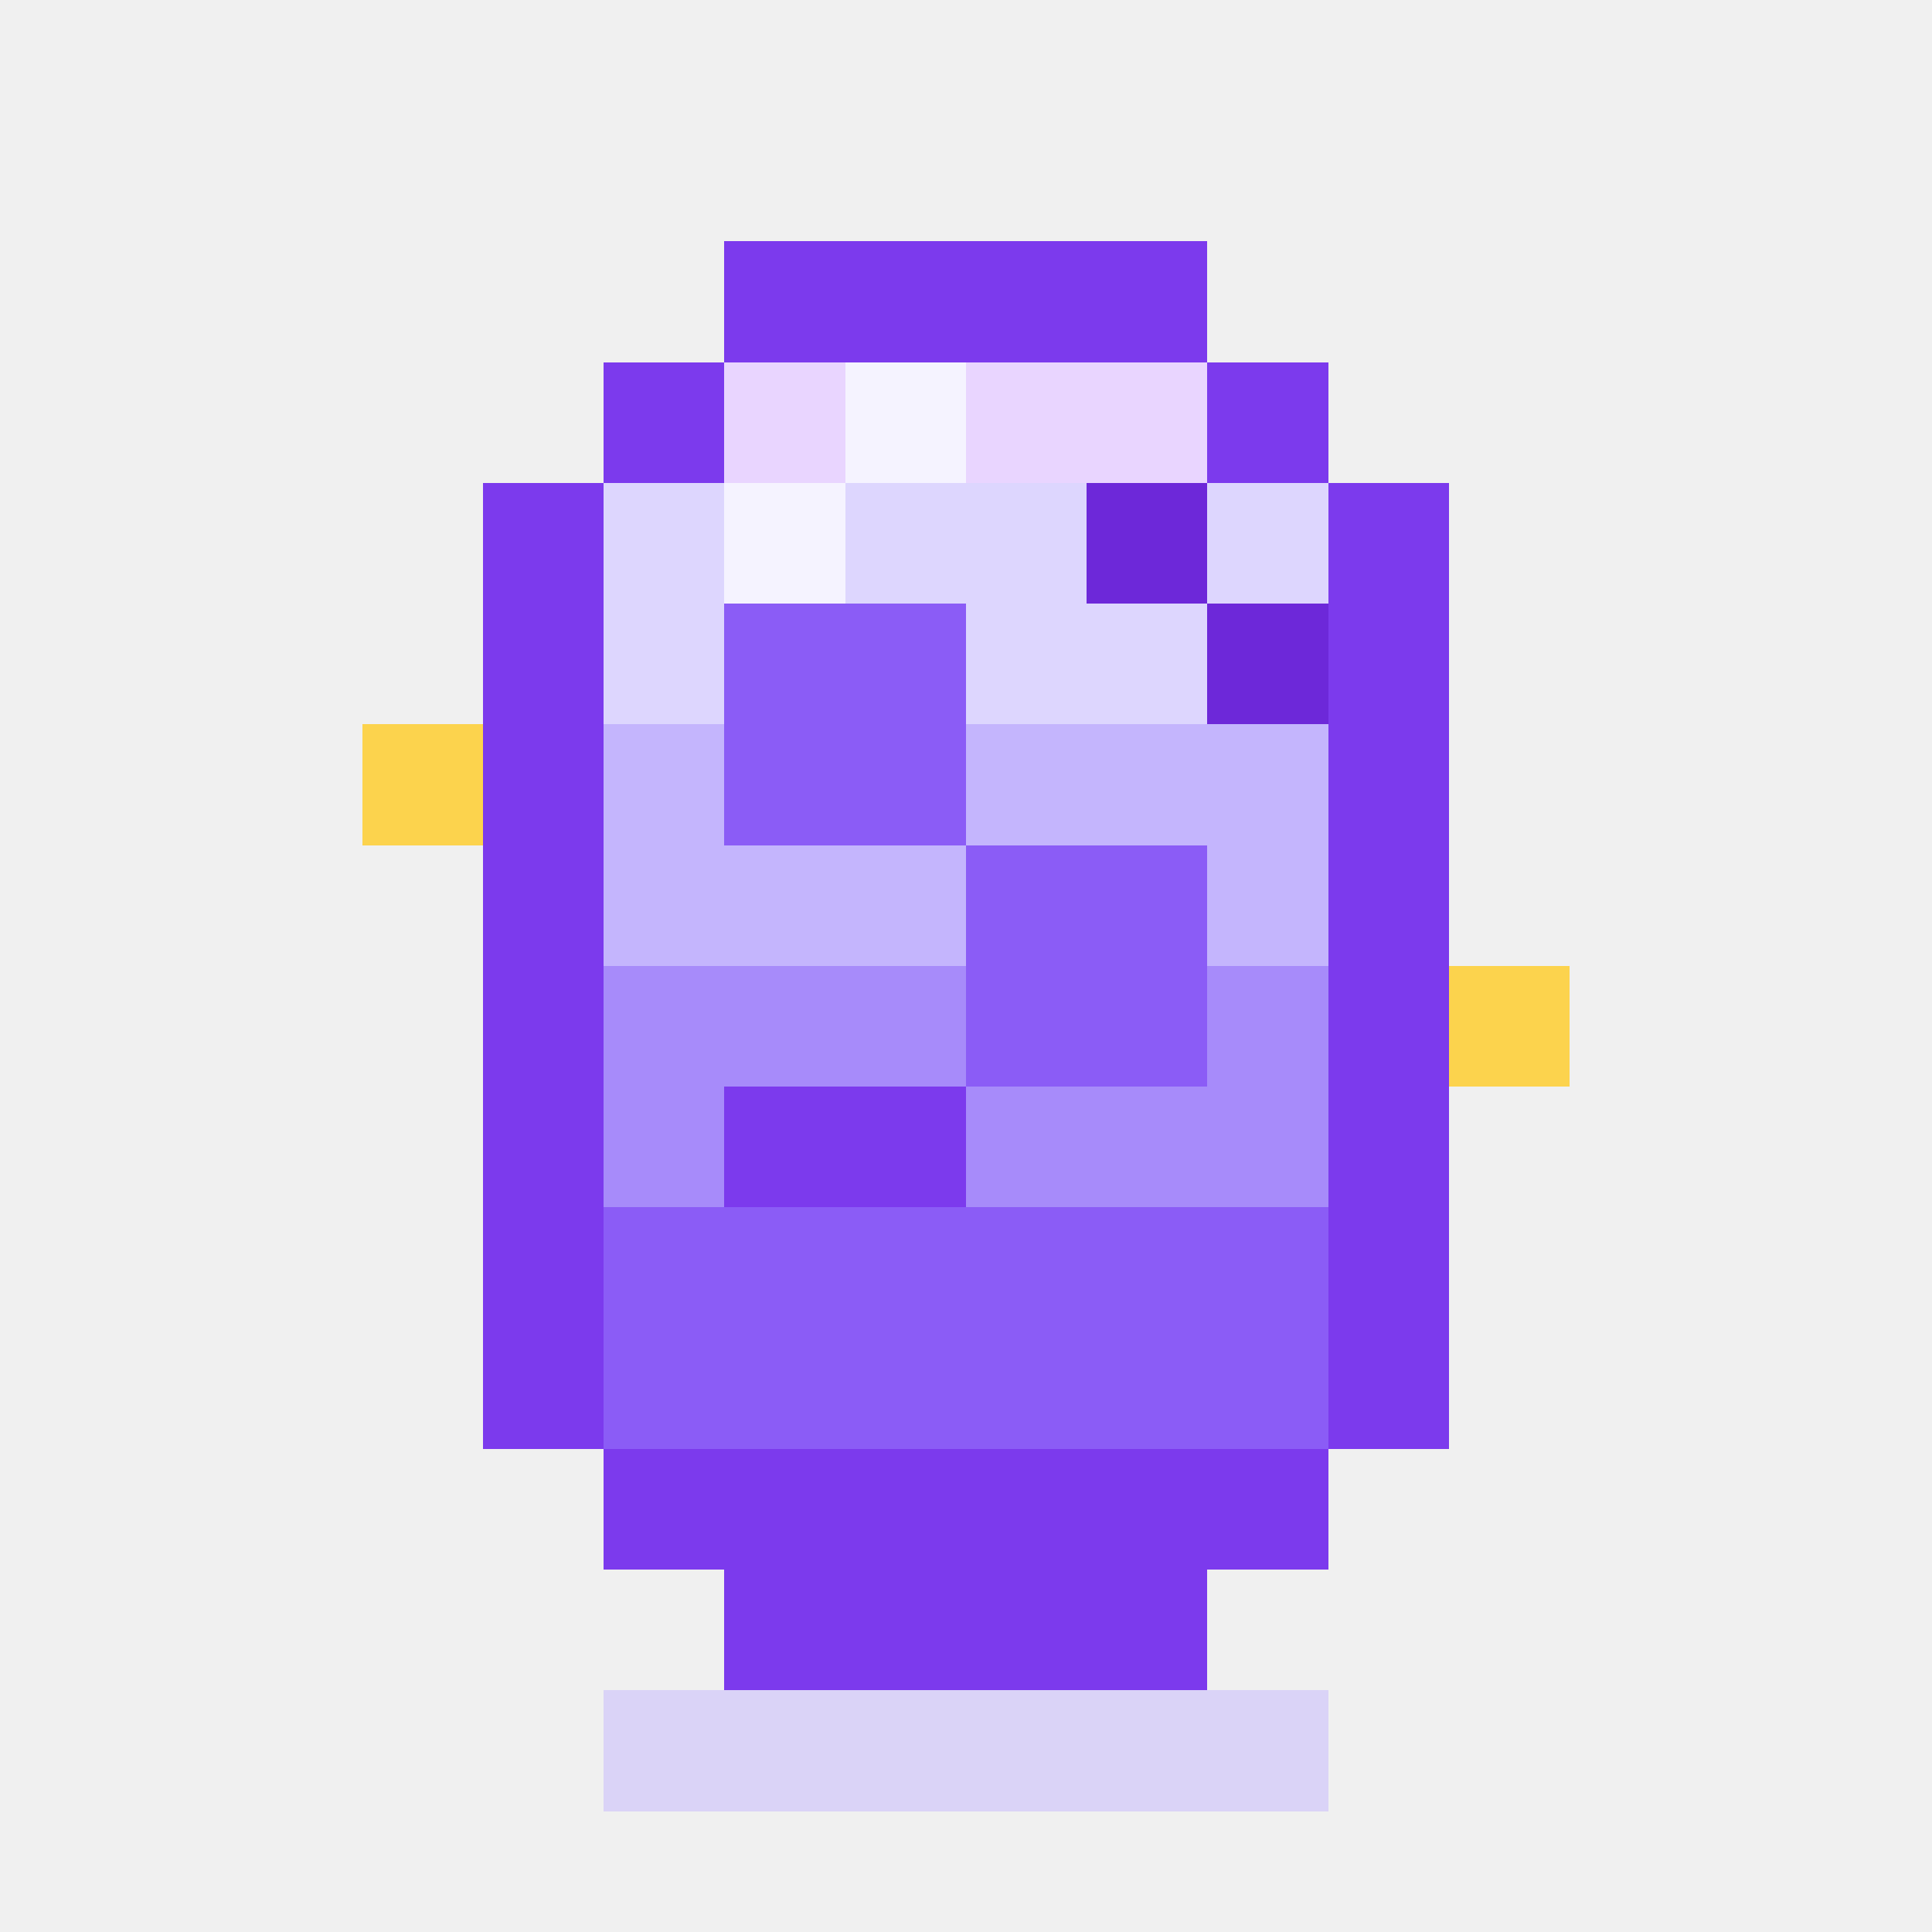
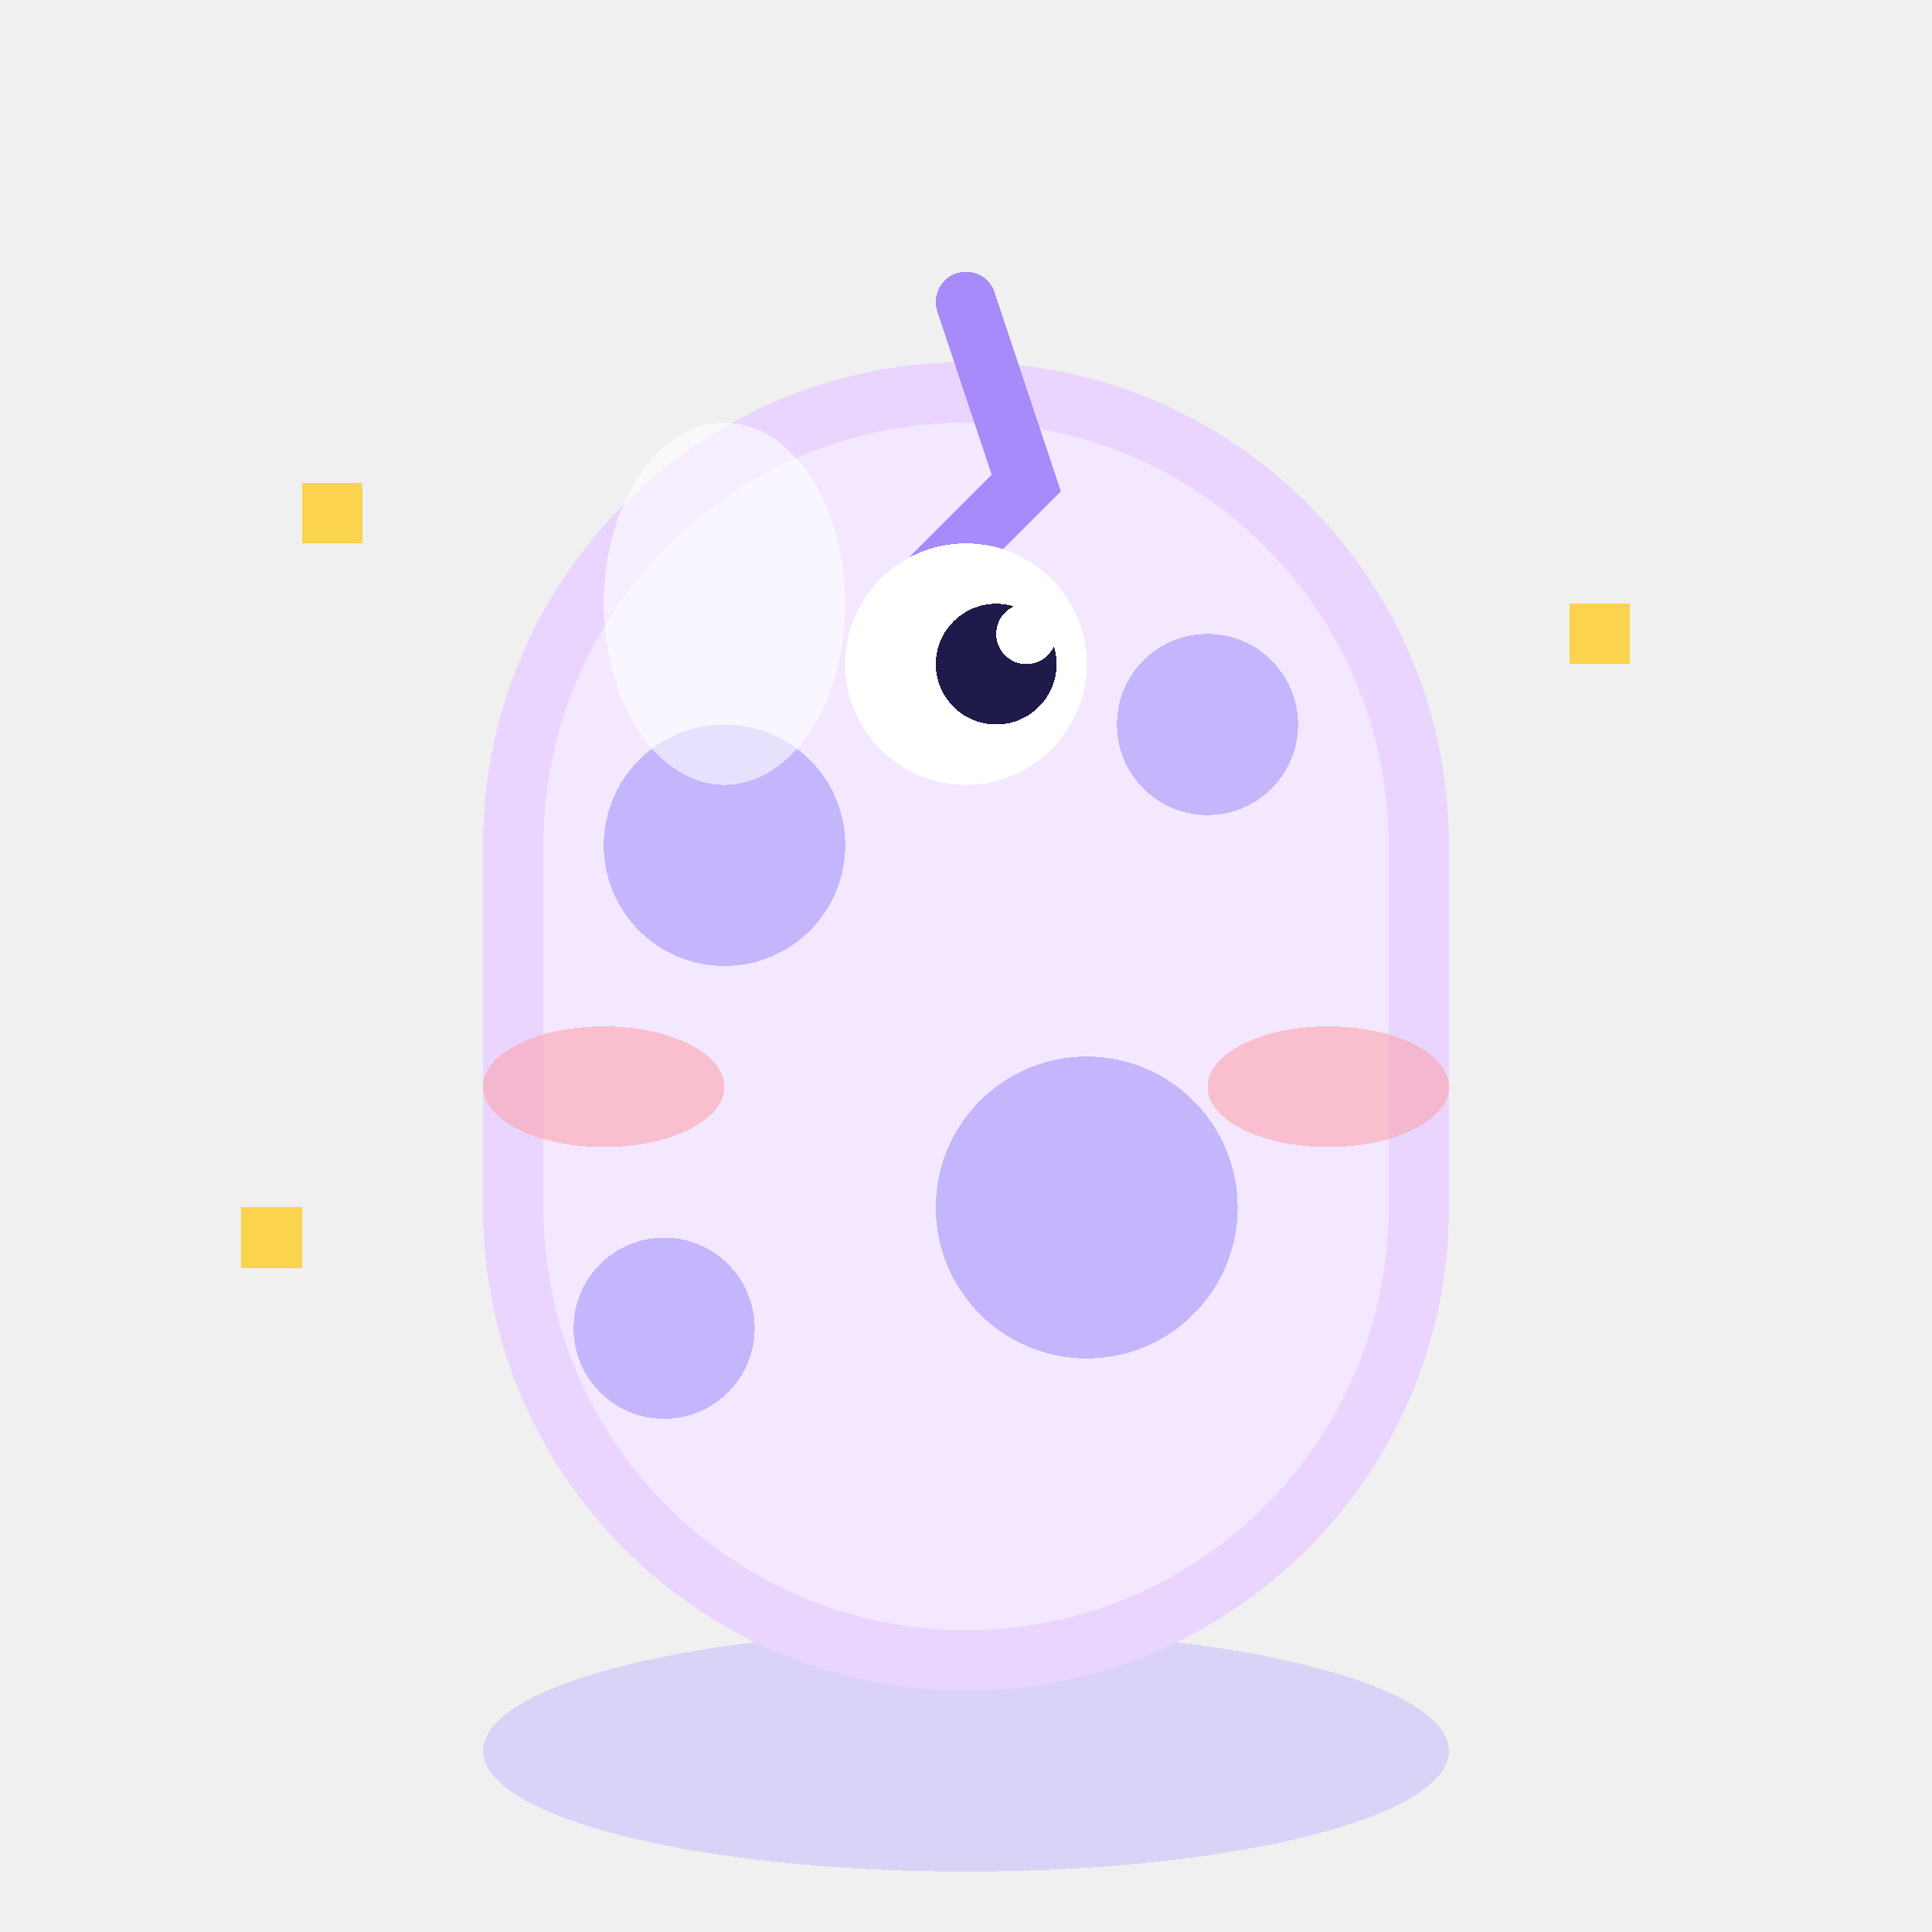
- <svg xmlns="http://www.w3.org/2000/svg" viewBox="0 0 16 16" shape-rendering="crispEdges">
-   <rect x="5" y="14" width="6" height="1" fill="#c4b5fd" opacity="0.5" />
-   <rect x="6" y="2" width="4" height="1" fill="#7c3aed" />
-   <rect x="5" y="3" width="1" height="1" fill="#7c3aed" />
-   <rect x="10" y="3" width="1" height="1" fill="#7c3aed" />
-   <rect x="4" y="4" width="1" height="2" fill="#7c3aed" />
-   <rect x="11" y="4" width="1" height="2" fill="#7c3aed" />
-   <rect x="4" y="6" width="1" height="4" fill="#7c3aed" />
-   <rect x="11" y="6" width="1" height="4" fill="#7c3aed" />
-   <rect x="4" y="10" width="1" height="2" fill="#7c3aed" />
-   <rect x="11" y="10" width="1" height="2" fill="#7c3aed" />
-   <rect x="5" y="12" width="1" height="1" fill="#7c3aed" />
-   <rect x="10" y="12" width="1" height="1" fill="#7c3aed" />
-   <rect x="6" y="13" width="4" height="1" fill="#7c3aed" />
-   <rect x="6" y="3" width="4" height="1" fill="#e9d5ff" />
-   <rect x="5" y="4" width="6" height="1" fill="#ddd6fe" />
-   <rect x="5" y="5" width="6" height="1" fill="#ddd6fe" />
-   <rect x="5" y="6" width="6" height="2" fill="#c4b5fd" />
-   <rect x="5" y="8" width="6" height="2" fill="#a78bfa" />
-   <rect x="5" y="10" width="6" height="2" fill="#8b5cf6" />
-   <rect x="6" y="12" width="4" height="1" fill="#7c3aed" />
-   <rect x="6" y="5" width="2" height="2" fill="#8b5cf6" />
-   <rect x="8" y="7" width="2" height="2" fill="#8b5cf6" />
-   <rect x="6" y="9" width="2" height="1" fill="#7c3aed" />
-   <rect x="6" y="4" width="1" height="1" fill="#f5f3ff" />
-   <rect x="7" y="3" width="1" height="1" fill="#f5f3ff" />
-   <rect x="9" y="4" width="1" height="1" fill="#6d28d9" />
-   <rect x="10" y="5" width="1" height="1" fill="#6d28d9" />
-   <rect x="3" y="6" width="1" height="1" fill="#fcd34d" class="sparkle" />
-   <rect x="12" y="8" width="1" height="1" fill="#fcd34d" class="sparkle" />
+ <svg xmlns="http://www.w3.org/2000/svg" viewBox="0 0 64 64" shape-rendering="crispEdges">
+   <ellipse cx="32" cy="58" rx="16" ry="4" fill="#c4b5fd" opacity="0.5" />
+   <rect x="16" y="12" width="32" height="44" rx="16" fill="#e9d5ff" />
+   <rect x="18" y="14" width="28" height="40" rx="14" fill="#f3e8ff" />
+   <circle cx="24" cy="28" r="4" fill="#c4b5fd" />
+   <circle cx="40" cy="24" r="3" fill="#c4b5fd" />
+   <circle cx="36" cy="40" r="5" fill="#c4b5fd" />
+   <circle cx="22" cy="44" r="3" fill="#c4b5fd" />
+   <ellipse cx="24" cy="20" rx="4" ry="6" fill="white" opacity="0.6" />
+   <path d="M32 10 L34 16 L30 20 L33 24" stroke="#a78bfa" stroke-width="2" fill="none" stroke-linecap="round" />
+   <circle cx="32" cy="22" r="4" fill="white" />
+   <circle cx="33" cy="22" r="2" fill="#1e1b4b" />
+   <circle cx="34" cy="21" r="1" fill="white" />
+   <ellipse cx="20" cy="36" rx="4" ry="2" fill="#fda4af" opacity="0.6" />
+   <ellipse cx="44" cy="36" rx="4" ry="2" fill="#fda4af" opacity="0.6" />
+   <g fill="#fcd34d">
+     <rect x="10" y="16" width="2" height="2" />
+     <rect x="52" y="20" width="2" height="2" />
+     <rect x="8" y="40" width="2" height="2" />
+   </g>
</svg>
